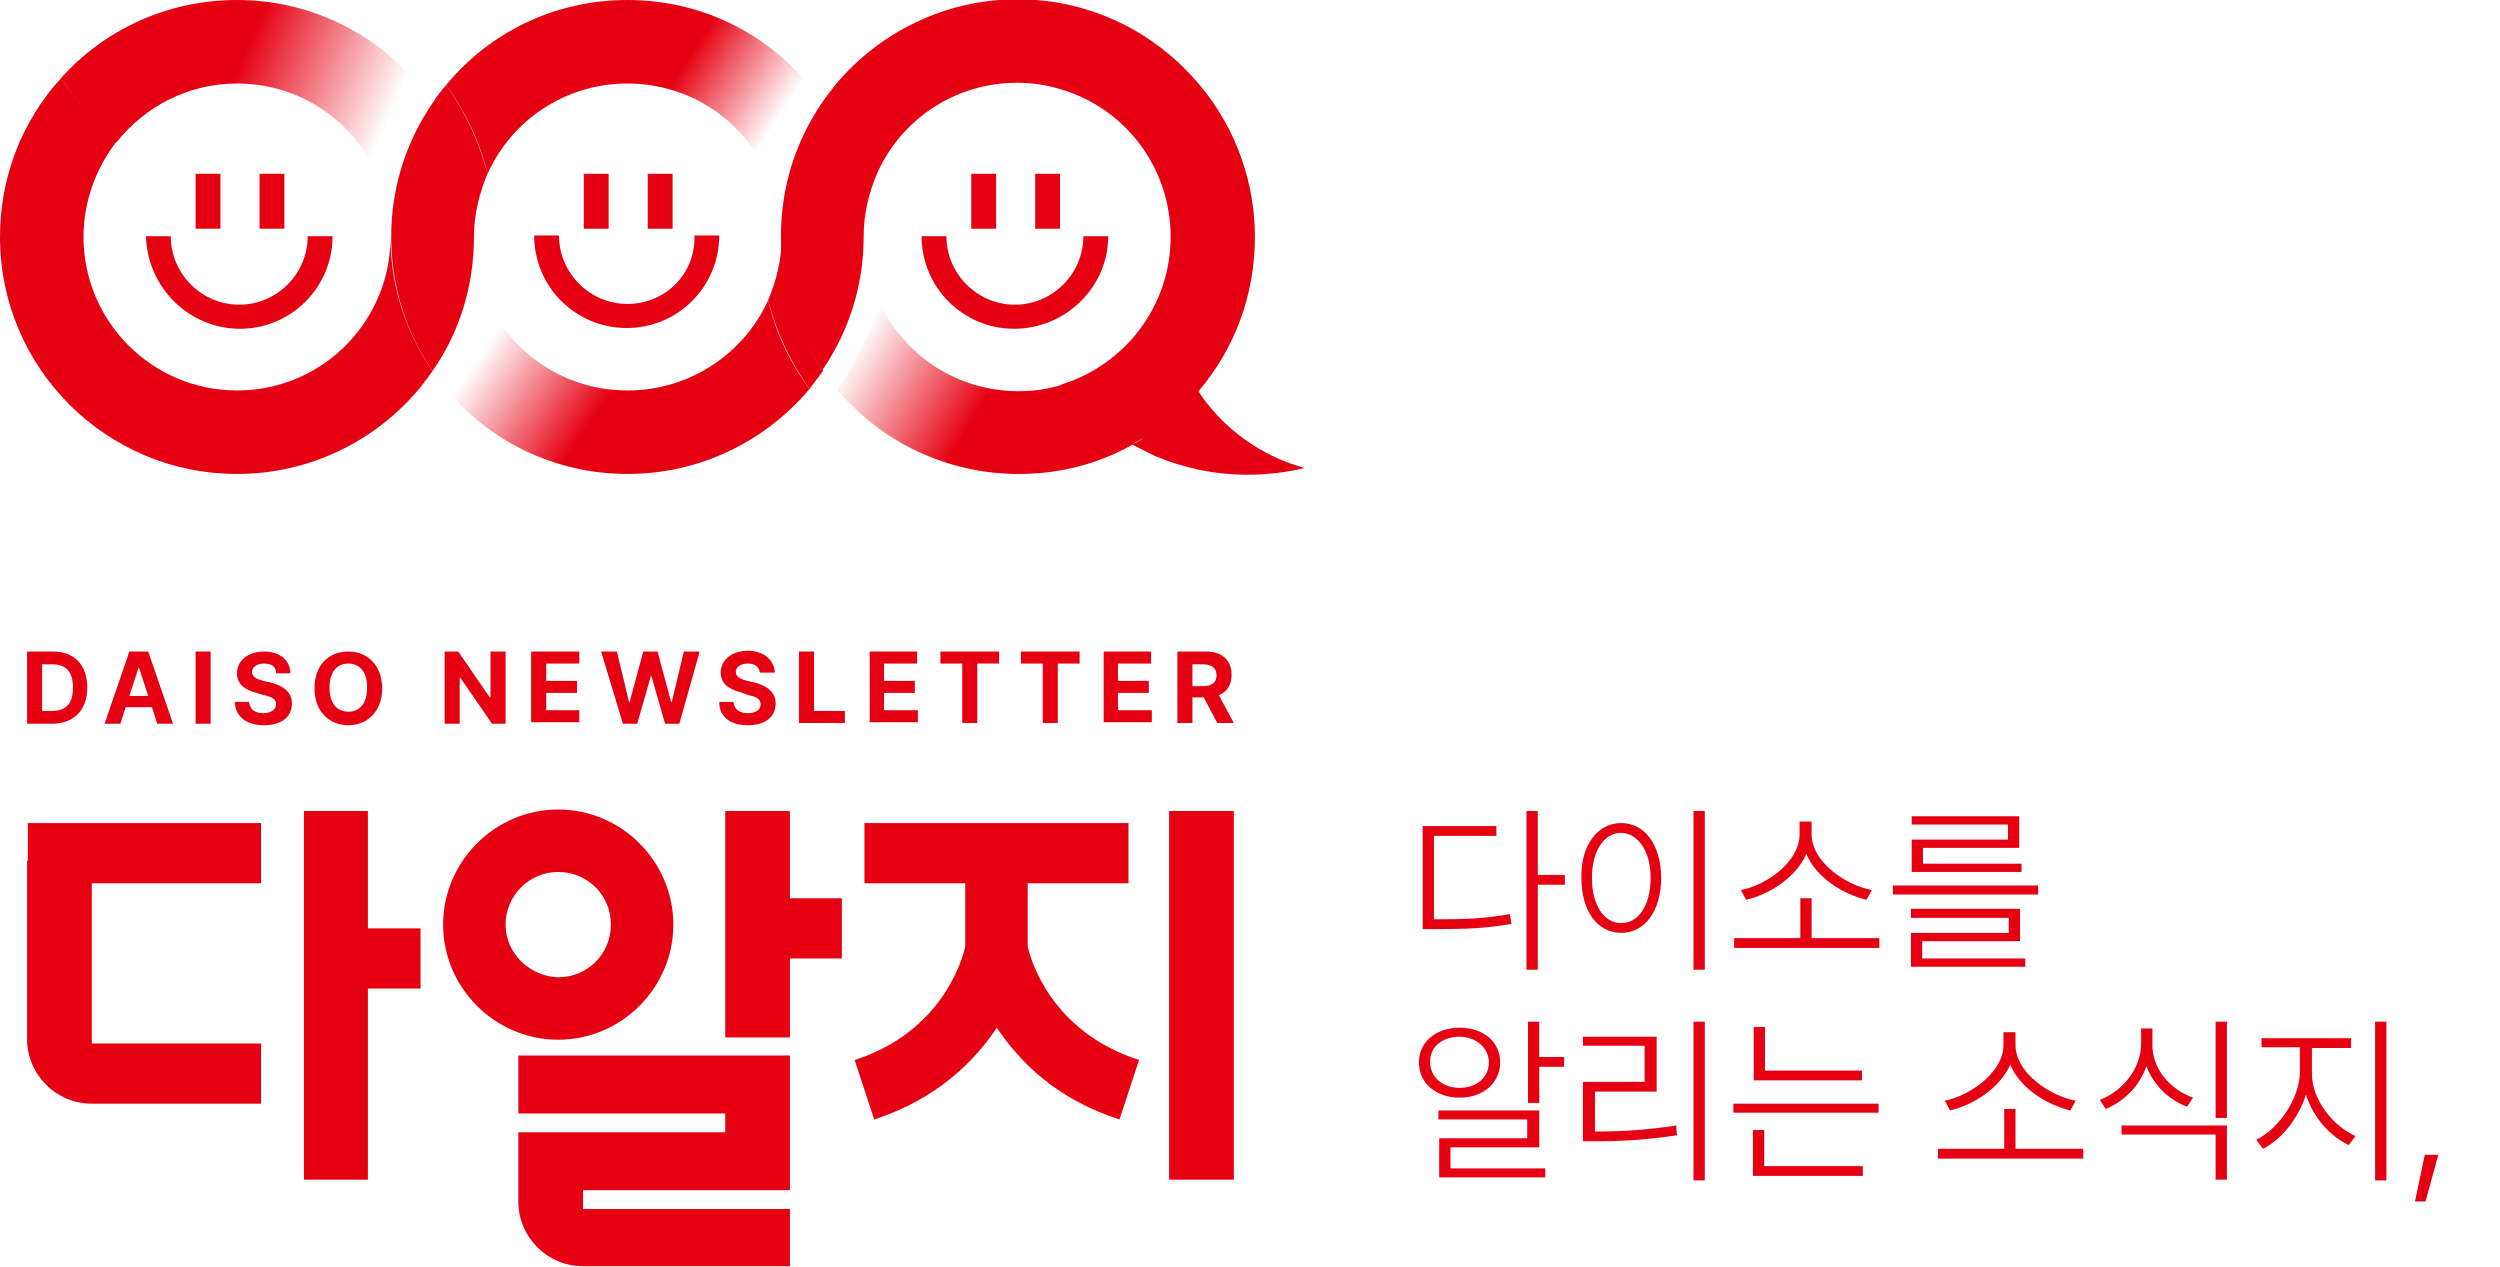
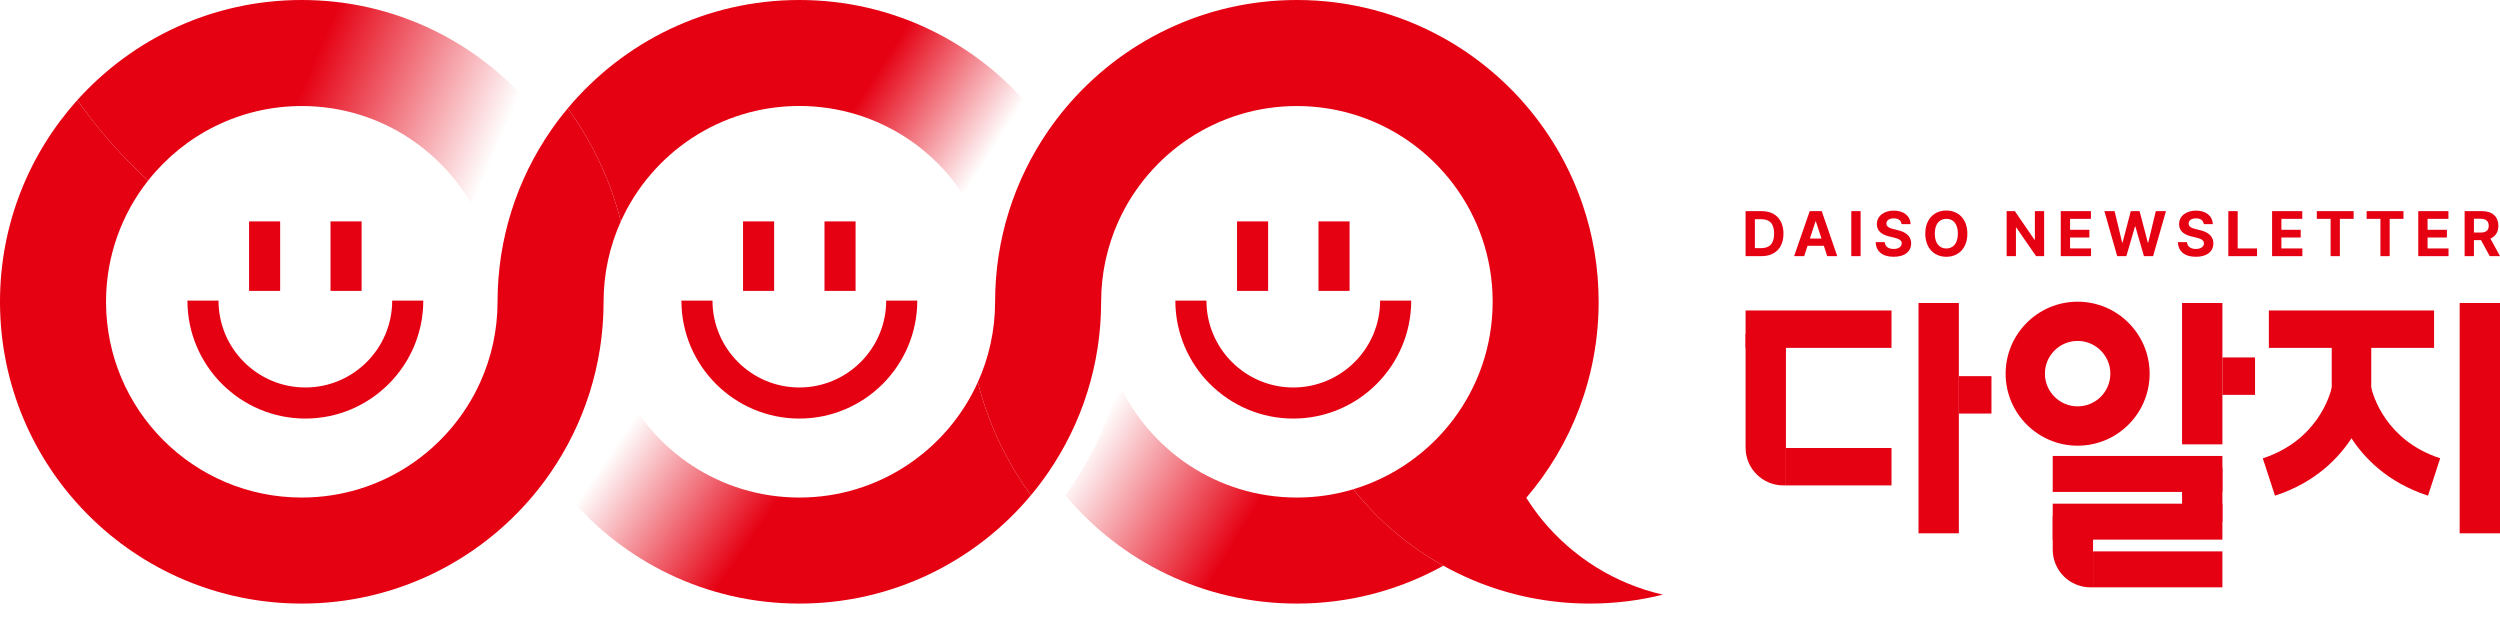
- <svg xmlns="http://www.w3.org/2000/svg" version="1.1" id="레이어_1" x="0px" y="0px" viewBox="0 0 332.3 168.3" style="enable-background:new 0 0 332.3 168.3;" xml:space="preserve">
+ <svg xmlns="http://www.w3.org/2000/svg" version="1.1" id="레이어_1" x="0px" y="0px" viewBox="0 0 518.74 128.86" style="enable-background:new 0 0 518.74 128.86;" xml:space="preserve">
  <style type="text/css">
- 	.st0{fill:url(#SVGID_1_);}
- 	.st1{fill:url(#SVGID_2_);}
- 	.st2{fill:url(#SVGID_3_);}
- 	.st3{fill:url(#SVGID_4_);}
- 	.st4{fill:#E50012;}
- 	.st5{enable-background:new    ;}
+ 	.st0{fill:#E50012;}
+ 	.st1{fill:url(#SVGID_1_);}
+ 	.st2{fill:url(#SVGID_00000126292480134890326950000011335011370255714448_);}
+ 	.st3{fill:url(#SVGID_00000005949530611093070420000003164715283743418289_);}
+ 	.st4{fill:url(#SVGID_00000163072488228006370770000009684359676188304047_);}
</style>
  <g>
+     <path class="st0" d="M362.2,53.15v-9.34h3.33c2.81,0,4.53,1.75,4.53,4.66c0.01,2.92-1.72,4.68-4.57,4.68H362.2z M365.41,51.49   c1.78,0,2.71-0.92,2.71-3.02c0-2.08-0.93-2.99-2.7-2.99h-1.29v6.01H365.41z" />
+     <path class="st0" d="M372.27,53.15l3.24-9.34h2.49l3.22,9.34h-2.08l-0.7-2.15h-3.38l-0.7,2.15H372.27z M377.95,49.49l-1.17-3.57   h-0.06l-1.17,3.57H377.95z" />
+     <path class="st0" d="M386.07,53.15h-1.93v-9.34h1.93V53.15z" />
+     <path class="st0" d="M392.95,45.31c-0.98,0-1.53,0.45-1.53,1.07c-0.01,0.68,0.69,0.98,1.5,1.16l0.84,0.21   c1.6,0.37,2.79,1.18,2.8,2.73c-0.01,1.71-1.33,2.8-3.61,2.8c-2.26,0.01-3.69-1.04-3.75-3.04h1.88c0.06,0.94,0.81,1.42,1.84,1.42   c1.02,0,1.68-0.48,1.68-1.17c0-0.64-0.58-0.94-1.6-1.19l-1.02-0.24c-1.57-0.39-2.54-1.17-2.54-2.54c-0.01-1.7,1.49-2.82,3.53-2.82   c2.07,0,3.43,1.15,3.46,2.8h-1.86C394.49,45.74,393.9,45.31,392.95,45.31z" />
+     <path class="st0" d="M403.86,53.28c-2.49,0-4.37-1.76-4.37-4.8c0-3.05,1.88-4.8,4.37-4.8c2.47,0,4.36,1.75,4.36,4.8   C408.22,51.53,406.33,53.28,403.86,53.28z M403.86,51.56c1.44-0.01,2.39-1.09,2.39-3.08c0.01-2-0.95-3.08-2.39-3.08   c-1.45,0.01-2.4,1.08-2.4,3.08C401.46,50.47,402.41,51.56,403.86,51.56z" />
+     <path class="st0" d="M424.16,53.15h-1.68l-4.1-5.93h-0.08v5.93h-1.93v-9.34h1.7l4.07,5.93h0.09v-5.93h1.92V53.15z" />
+     <path class="st0" d="M427.59,43.81h6.27v1.6h-4.33v2.27h4.01v1.6h-4.01v2.27h4.35v1.6h-6.28V43.81z" />
+     <path class="st0" d="M436.65,43.81h2.12l1.57,6.53h0.08l1.71-6.53h1.82l1.72,6.54h0.08l1.57-6.54h2.11l-2.67,9.34h-1.9l-1.78-6.16   H443l-1.79,6.16h-1.9L436.65,43.81z" />
+     <path class="st0" d="M455.66,45.31c-0.98,0-1.53,0.45-1.53,1.07c-0.01,0.68,0.69,0.98,1.5,1.16l0.84,0.21   c1.6,0.37,2.79,1.18,2.8,2.73c-0.01,1.71-1.33,2.8-3.61,2.8c-2.26,0.01-3.69-1.04-3.75-3.04h1.88c0.06,0.94,0.81,1.42,1.84,1.42   c1.02,0,1.68-0.48,1.68-1.17c0-0.64-0.58-0.94-1.6-1.19l-1.02-0.24c-1.57-0.39-2.54-1.17-2.54-2.54c-0.01-1.7,1.49-2.82,3.53-2.82   c2.07,0,3.43,1.15,3.46,2.8h-1.86C457.19,45.74,456.6,45.31,455.66,45.31z" />
+     <path class="st0" d="M462.38,43.81h1.93v7.74h4.02v1.6h-5.96V43.81z" />
+     <path class="st0" d="M471.44,43.81h6.27v1.6h-4.33v2.27h4.01v1.6h-4.01v2.27h4.35v1.6h-6.28V43.81z" />
+     <path class="st0" d="M480.72,43.81h7.65v1.6h-2.86v7.74h-1.92v-7.74h-2.86V43.81z" />
+     <path class="st0" d="M491.06,43.81h7.65v1.6h-2.86v7.74h-1.92v-7.74h-2.86V43.81z" />
+     <path class="st0" d="M501.77,43.81h6.27v1.6h-4.33v2.27h4.01v1.6h-4.01v2.27h4.35v1.6h-6.28V43.81z" />
+     <path class="st0" d="M511.4,43.81h3.66c2.12,0,3.34,1.19,3.34,3.04c0,1.28-0.59,2.2-1.65,2.66l1.99,3.63h-2.14l-1.79-3.31h-1.48   v3.31h-1.93V43.81z M514.7,48.26c1.15,0,1.71-0.47,1.7-1.41c0.01-0.94-0.55-1.45-1.7-1.46h-1.37v2.86H514.7z" />
+   </g>
+   <g>
+     <rect x="362.2" y="64.42" class="st0" width="30.28" height="7.76" />
+     <rect x="470.78" y="64.42" class="st0" width="34.28" height="7.76" />
+     <rect x="425.93" y="94.61" class="st0" width="35.21" height="7.46" />
+     <rect x="425.93" y="104.51" class="st0" width="35.21" height="7.46" />
+     <rect x="434.3" y="114.41" class="st0" width="26.84" height="7.46" />
+     <rect x="406.45" y="78.05" class="st0" width="6.77" height="7.76" />
+     <rect x="461.14" y="74.17" class="st0" width="6.77" height="7.76" />
+     <rect x="370.57" y="92.96" class="st0" width="21.91" height="7.76" />
+     <path class="st0" d="M362.2,92.89V69.28h8.37v31.44h-0.53C365.71,100.72,362.2,97.21,362.2,92.89z" />
+     <rect x="378.37" y="82.58" transform="matrix(-1.075781e-09 1 -1 -1.075781e-09 489.0323 -315.5015)" class="st0" width="47.79" height="8.37" />
+     <rect x="490.66" y="82.58" transform="matrix(-1.076009e-09 1 -1 -1.076009e-09 601.3189 -427.7881)" class="st0" width="47.79" height="8.37" />
+     <rect x="442.29" y="73.35" transform="matrix(-1.752890e-09 1 -1 -1.752890e-09 534.4903 -379.4187)" class="st0" width="29.33" height="8.37" />
+     <rect x="451.36" y="98.44" transform="matrix(-4.593151e-09 1 -1 -4.593151e-09 559.5806 -354.3284)" class="st0" width="11.19" height="8.37" />
+     <path class="st0" d="M425.93,114.04v-7.05h8.37v14.88h-0.53C429.44,121.87,425.93,118.37,425.93,114.04z" />
+     <path class="st0" d="M431.1,92.48c-8.24,0-14.94-6.7-14.94-14.94s6.7-14.94,14.94-14.94s14.94,6.7,14.94,14.94   S439.34,92.48,431.1,92.48z M431.1,70.74c-3.75,0-6.79,3.05-6.79,6.79s3.05,6.79,6.79,6.79c3.75,0,6.79-3.05,6.79-6.79   S434.84,70.74,431.1,70.74z" />
+     <path class="st0" d="M503.8,102.85c-17-5.55-19.78-20.75-19.89-21.39l-0.06-0.34V71.02H492v9.33c0.4,1.75,3.06,11.07,14.33,14.74   L503.8,102.85z" />
+     <path class="st0" d="M472.05,102.85l-2.53-7.75c11.23-3.67,13.91-12.94,14.33-14.75v-9.33H492v10.09l-0.06,0.34   C491.83,82.1,489.05,97.3,472.05,102.85z" />
+   </g>
+   <g>
    <g>
-       <linearGradient id="SVGID_1_" gradientUnits="userSpaceOnUse" x1="25.799" y1="160.952" x2="59.383" y2="146.711" gradientTransform="matrix(1 0 0 -1 0 170)">
+       <linearGradient id="SVGID_1_" gradientUnits="userSpaceOnUse" x1="51.284" y1="17.982" x2="118.04" y2="46.289">
        <stop offset="0.145" style="stop-color:#E50012" />
        <stop offset="0.727" style="stop-color:#E50012;stop-opacity:0" />
      </linearGradient>
-       <path class="st0" d="M15.5,18.9c3.7-4.7,9.5-7.8,16-7.8c8.3,0,15.4,4.9,18.6,12c1.1-4.3,3-8.3,5.5-11.8C49.9,4.4,41.2,0,31.5,0    C22.2,0,13.8,4,8.1,10.4C10.2,13.5,12.7,16.3,15.5,18.9z" />
-       <linearGradient id="SVGID_2_" gradientUnits="userSpaceOnUse" x1="83.766" y1="121.373" x2="69.525" y2="131.151" gradientTransform="matrix(1 0 0 -1 0 170)">
+       <path class="st1" d="M30.73,37.47c7.44-9.42,18.95-15.47,31.89-15.47c16.49,0,30.67,9.83,37.04,23.94    c2.16-8.58,5.95-16.51,11.02-23.46C99.19,8.74,81.92,0,62.62,0C44.12,0,27.51,8.02,16.04,20.77    C20.33,26.87,25.28,32.45,30.73,37.47z" />
+       <linearGradient id="SVGID_00000117637015170414165500000001615790530700747702_" gradientUnits="userSpaceOnUse" x1="166.5" y1="96.664" x2="138.193" y2="77.229">
        <stop offset="0" style="stop-color:#E50012" />
        <stop offset="1" style="stop-color:#E50012;stop-opacity:0" />
      </linearGradient>
-       <path class="st1" d="M83.4,51.9c-8.3,0-15.4-4.9-18.6-12c-1.1,4.3-3,8.3-5.5,11.8C65,58.6,73.7,63,83.4,63s18.4-4.4,24.2-11.3    c-2.6-3.5-4.5-7.5-5.5-11.8C98.9,47,91.7,51.9,83.4,51.9z" />
-       <linearGradient id="SVGID_3_" gradientUnits="userSpaceOnUse" x1="75.776" y1="160.364" x2="107.447" y2="139.959" gradientTransform="matrix(1 0 0 -1 0 170)">
+       <path style="fill:url(#SVGID_00000117637015170414165500000001615790530700747702_);" d="M165.86,103.24    c-16.49,0-30.67-9.83-37.04-23.94c-2.16,8.58-5.95,16.51-11.02,23.46c11.49,13.74,28.75,22.48,48.06,22.48s36.57-8.74,48.06-22.48    c-5.07-6.95-8.86-14.88-11.02-23.46C196.53,93.41,182.34,103.24,165.86,103.24z" />
+       <linearGradient id="SVGID_00000121974657622918627260000005527696156927516073_" gradientUnits="userSpaceOnUse" x1="150.627" y1="19.149" x2="213.581" y2="59.71">
        <stop offset="0.32" style="stop-color:#E50012" />
        <stop offset="0.708" style="stop-color:#E50012;stop-opacity:0" />
      </linearGradient>
-       <path class="st2" d="M83.4,11.1c8.3,0,15.4,4.9,18.6,12c1.1-4.3,3-8.3,5.5-11.8C101.8,4.4,93.2,0,83.4,0S65,4.4,59.3,11.3    c2.5,3.5,4.5,7.5,5.5,11.8C68,16,75.1,11.1,83.4,11.1z" />
-       <linearGradient id="SVGID_4_" gradientUnits="userSpaceOnUse" x1="130.129" y1="115.261" x2="114.187" y2="124.826" gradientTransform="matrix(1 0 0 -1 0 170)">
+       <path style="fill:url(#SVGID_00000121974657622918627260000005527696156927516073_);" d="M165.86,21.99    c16.49,0,30.67,9.83,37.04,23.94c2.16-8.58,5.95-16.51,11.02-23.46C202.43,8.74,185.16,0,165.86,0    c-19.31,0-36.57,8.74-48.06,22.48c5.07,6.95,8.86,14.88,11.02,23.46C135.18,31.82,149.37,21.99,165.86,21.99z" />
+       <linearGradient id="SVGID_00000125566063582520200560000010556584955474868919_" gradientUnits="userSpaceOnUse" x1="258.662" y1="108.808" x2="226.974" y2="89.795">
        <stop offset="0" style="stop-color:#E50012" />
        <stop offset="1" style="stop-color:#E50012;stop-opacity:0" />
      </linearGradient>
-       <path class="st3" d="M141.3,51.1c-1.9,0.6-3.8,0.9-5.9,0.9c-8.3,0-15.4-4.9-18.6-12c-1.1,4.3-3,8.3-5.5,11.8    C117,58.6,125.7,63,135.4,63c5.6,0,10.8-1.4,15.3-4C147,57,143.8,54.3,141.3,51.1z" />
+       <path style="fill:url(#SVGID_00000125566063582520200560000010556584955474868919_);" d="M280.81,101.52    c-3.71,1.12-7.64,1.72-11.71,1.72c-16.49,0-30.67-9.83-37.04-23.94c-2.16,8.58-5.95,16.51-11.02,23.46    c11.49,13.74,28.75,22.48,48.06,22.48c11.03,0,21.39-2.86,30.39-7.86C292.26,113.35,285.92,107.95,280.81,101.52z" />
+       <g>
+         <path class="st0" d="M114.24,27.17c-6.93,10.08-11,22.29-11,35.45c0,5.95-1.29,11.59-3.58,16.68     c-6.37,14.11-20.55,23.94-37.04,23.94c-22.44,0-40.62-18.19-40.62-40.62c0-9.5,3.27-18.23,8.73-25.15     c-5.45-5.02-10.39-10.6-14.69-16.69C6.07,31.86,0,46.53,0,62.62c0,34.58,28.03,62.62,62.62,62.62c19.31,0,36.57-8.74,48.06-22.48     v0c1.26-1.51,2.45-3.07,3.56-4.69c6.93-10.08,11-22.29,11-35.45c0-5.95,1.29-11.59,3.58-16.68c-2.16-8.58-5.95-16.51-11.02-23.46     C116.54,23.98,115.35,25.55,114.24,27.17z" />
+         <path class="st0" d="M320.07,107.97c-1.22-1.48-2.34-3.05-3.37-4.68c9.36-10.94,15.01-25.14,15.01-40.67     c0-7.07-1.17-13.88-3.34-20.22c-5.04-14.77-15.44-27.06-28.89-34.54C290.49,2.86,280.12,0,269.1,0     c-19.31,0-36.57,8.74-48.06,22.48c-1.26,1.51-2.45,3.07-3.56,4.69c-6.93,10.08-11,22.29-11,35.45c0,5.95-1.29,11.59-3.58,16.68     c2.16,8.58,5.95,16.51,11.02,23.46c1.26-1.51,2.45-3.07,3.56-4.69c6.93-10.08,11-22.29,11-35.45c0-5.95,1.29-11.59,3.58-16.68     c6.37-14.11,20.55-23.94,37.04-23.94c4.07,0,8,0.61,11.71,1.72c16.72,5.03,28.91,20.54,28.91,38.9     c0,18.36-12.19,33.87-28.91,38.9c5.11,6.43,11.45,11.84,18.68,15.86c1.95,1.09,3.97,2.07,6.04,2.95     c7.48,3.16,15.71,4.91,24.35,4.91c5.23,0,10.31-0.65,15.17-1.85C335.08,121.12,326.36,115.59,320.07,107.97z" />
+       </g>
    </g>
-     <g>
-       <path class="st4" d="M3.6,96.2v-9.6H7c2.9,0,4.6,1.8,4.6,4.8c0,3-1.8,4.8-4.7,4.8H3.6z M6.9,94.5c1.8,0,2.8-0.9,2.8-3.1    c0-2.1-0.9-3.1-2.8-3.1H5.6v6.2H6.9z" />
-       <path class="st4" d="M13.9,96.2l3.3-9.6h2.5l3.3,9.6h-2.1L20.2,94h-3.5L16,96.2H13.9z M19.7,92.5l-1.2-3.7h-0.1l-1.2,3.7H19.7z" />
-       <path class="st4" d="M28,96.2h-2v-9.6h2V96.2z" />
-       <path class="st4" d="M35.1,88.2c-1,0-1.6,0.5-1.6,1.1c0,0.7,0.7,1,1.5,1.2l0.9,0.2c1.6,0.4,2.9,1.2,2.9,2.8c0,1.8-1.4,2.9-3.7,2.9    c-2.3,0-3.8-1.1-3.9-3.1h1.9c0.1,1,0.8,1.5,1.9,1.5c1,0,1.7-0.5,1.7-1.2c0-0.7-0.6-1-1.6-1.2l-1-0.3c-1.6-0.4-2.6-1.2-2.6-2.6    c0-1.7,1.5-2.9,3.6-2.9c2.1,0,3.5,1.2,3.5,2.9h-1.9C36.7,88.6,36.1,88.2,35.1,88.2z" />
-       <path class="st4" d="M46.3,96.4c-2.5,0-4.5-1.8-4.5-4.9c0-3.1,1.9-4.9,4.5-4.9c2.5,0,4.5,1.8,4.5,4.9    C50.8,94.6,48.8,96.4,46.3,96.4z M46.3,94.6c1.5,0,2.5-1.1,2.5-3.2c0-2.1-1-3.2-2.5-3.2c-1.5,0-2.5,1.1-2.5,3.2    C43.8,93.5,44.8,94.6,46.3,94.6z" />
-       <path class="st4" d="M67.1,96.2h-1.7l-4.2-6.1h-0.1v6.1h-2v-9.6h1.8l4.2,6.1h0.1v-6.1h2V96.2z" />
-       <path class="st4" d="M70.6,86.6H77v1.6h-4.4v2.3h4.1v1.6h-4.1v2.3H77v1.6h-6.4V86.6z" />
-       <path class="st4" d="M79.9,86.6H82l1.6,6.7h0.1l1.8-6.7h1.9l1.8,6.7h0.1l1.6-6.7H93l-2.7,9.6h-1.9l-1.8-6.3h-0.1l-1.8,6.3h-1.9    L79.9,86.6z" />
-       <path class="st4" d="M99.4,88.2c-1,0-1.6,0.5-1.6,1.1c0,0.7,0.7,1,1.5,1.2l0.9,0.2c1.6,0.4,2.9,1.2,2.9,2.8c0,1.8-1.4,2.9-3.7,2.9    c-2.3,0-3.8-1.1-3.8-3.1h1.9c0.1,1,0.8,1.5,1.9,1.5c1.1,0,1.7-0.5,1.7-1.2c0-0.7-0.6-1-1.6-1.2L98.4,92c-1.6-0.4-2.6-1.2-2.6-2.6    c0-1.7,1.5-2.9,3.6-2.9c2.1,0,3.5,1.2,3.6,2.9H101C100.9,88.6,100.3,88.2,99.4,88.2z" />
-       <path class="st4" d="M106.2,86.6h2v7.9h4.1v1.6h-6.1L106.2,86.6L106.2,86.6z" />
-       <path class="st4" d="M115.5,86.6h6.4v1.6h-4.4v2.3h4.1v1.6h-4.1v2.3h4.5v1.6h-6.4V86.6z" />
-       <path class="st4" d="M125,86.6h7.8v1.6h-2.9v7.9h-2v-7.9H125C125,88.3,125,86.6,125,86.6z" />
-       <path class="st4" d="M135.6,86.6h7.9v1.6h-2.9v7.9h-2v-7.9h-2.9V86.6z" />
-       <path class="st4" d="M146.6,86.6h6.4v1.6h-4.4v2.3h4.1v1.6h-4.1v2.3h4.5v1.6h-6.4V86.6z" />
-       <path class="st4" d="M156.5,86.6h3.8c2.2,0,3.4,1.2,3.4,3.1c0,1.3-0.6,2.3-1.7,2.7l2,3.7h-2.2l-1.8-3.4h-1.5v3.4h-2L156.5,86.6    L156.5,86.6z M159.9,91.2c1.2,0,1.8-0.5,1.8-1.4c0-1-0.6-1.5-1.8-1.5h-1.4v2.9H159.9z" />
-     </g>
-     <g>
-       <path class="st4" d="M3.6,114.4v3v20.7c0,4.7,3.8,8.6,8.6,8.6h22.5v-8H12.2v-21.3h22.5v-8h-31V114.4z" />
-       <path class="st4" d="M68.9,148h27.5v2.5H68.9v2.5v5.1v1.6c0,4.7,3.8,8.6,8.6,8.6H105v-7.6H77.5v-2.5H105v-3.9v-3.8V148v-5.2v-2.5    H68.9V148z" />
-       <polygon class="st4" points="48.9,107.8 40.4,107.8 40.4,156.8 48.9,156.8 48.9,131.4 55.9,131.4 55.9,123.4 48.9,123.4   " />
-       <rect x="155.4" y="107.8" class="st4" width="8.6" height="49" />
-       <polygon class="st4" points="105,107.8 96.4,107.8 96.4,137.9 105,137.9 105,127.4 111.9,127.4 111.9,119.4 105,119.4   " />
-       <path class="st4" d="M89.5,122.9c0-8.4-6.9-15.3-15.3-15.3c-8.4,0-15.3,6.9-15.3,15.3s6.9,15.3,15.3,15.3    C82.6,138.2,89.5,131.3,89.5,122.9z M67.2,122.9c0-3.8,3.1-7,7-7s7,3.1,7,7s-3.1,7-7,7C70.4,129.8,67.2,126.7,67.2,122.9z" />
-       <path class="st4" d="M136.6,125.8v-8.4H150v-8h-35.1v8h13.4v8.4c-0.4,1.9-3.2,11.4-14.7,15.1l2.6,7.9c8.3-2.7,13.3-7.7,16.3-12.2    c3,4.5,7.9,9.5,16.3,12.2l2.6-7.9C139.7,137.1,137,127.6,136.6,125.8z" />
-     </g>
-     <g>
-       <path class="st4" d="M51.9,31.5c0,3-0.6,5.8-1.8,8.4c0,0,0,0,0,0c-3.2,7.1-10.3,12-18.6,12c-11.3,0-20.4-9.2-20.4-20.4    c0-4.8,1.7-9.2,4.4-12.7c-2.7-2.5-5.2-5.3-7.4-8.4C3,16,0,23.4,0,31.5C0,48.9,14.1,63,31.5,63c9.7,0,18.4-4.4,24.2-11.3    c0,0,0,0,0,0c0.6-0.8,1.2-1.5,1.8-2.4C54,44.3,51.9,38.1,51.9,31.5z" />
-       <path class="st4" d="M57.5,13.7c3,4.4,5,9.7,5.4,15.4C62.5,23.4,60.5,18.1,57.5,13.7c-3.5,5.1-5.5,11.2-5.5,17.8s2,12.8,5.5,17.8    C61,44.3,63,38.1,63,31.5c0-3,0.7-5.8,1.8-8.4c-1.1-4.3-3-8.3-5.5-11.8C58.6,12.1,58,12.9,57.5,13.7z" />
-       <path class="st4" d="M102.1,39.9c1.1,4.3,3,8.3,5.5,11.8c0.6-0.8,1.2-1.6,1.8-2.4c-3.5-5.1-5.5-11.2-5.5-17.8    C103.9,34.5,103.2,37.3,102.1,39.9z" />
-       <path class="st4" d="M161,54.3c-1.2,1.4-2.5,2.6-4,3.8C158.5,56.9,159.8,55.7,161,54.3c-0.6-0.7-1.2-1.5-1.7-2.3c0,0,0,0,0,0    c0,0,0,0,0,0c4.7-5.5,7.5-12.6,7.5-20.5c0-3.6-0.6-7-1.7-10.2c-2.5-7.4-7.8-13.6-14.5-17.4c0,0,0,0,0,0c-4.5-2.5-9.7-4-15.3-4    c-9.7,0-18.4,4.4-24.2,11.3c-0.6,0.8-1.2,1.5-1.8,2.4l0,0c-3.5,5.1-5.5,11.2-5.5,17.8s2,12.8,5.5,17.8c3.5-5.1,5.5-11.2,5.5-17.8    c0-3,0.7-5.8,1.8-8.4c-0.7-2.8-1.7-5.4-3.1-7.9c1.3,2.5,2.4,5.1,3.1,7.9c3.2-7.1,10.3-12,18.6-12c2,0,4,0.3,5.9,0.9c0,0,0,0,0,0    c8.4,2.5,14.5,10.3,14.5,19.6c0,9.2-6.1,17-14.5,19.6c2.6,3.2,5.8,6,9.4,8c0.5-0.3,0.9-0.6,1.4-0.8c-0.5,0.3-0.9,0.6-1.4,0.8    c1,0.5,2,1,3,1.5c3.8,1.6,7.9,2.5,12.3,2.5c2.6,0,5.2-0.3,7.6-0.9C168.6,60.9,164.2,58.1,161,54.3z" />
-       <path class="st4" d="M31.9,43.7c6.8,0,12.3-5.5,12.3-12.3h-3.3c0,5-4.1,9.1-9.1,9.1s-9.1-4.1-9.1-9.1h-3.3    C19.6,38.2,25.1,43.7,31.9,43.7z" />
-       <rect x="26" y="23.1" class="st4" width="3.3" height="7.3" />
-       <rect x="34.5" y="23.1" class="st4" width="3.3" height="7.3" />
-       <path class="st4" d="M83.4,40.4c-5,0-9.1-4.1-9.1-9.1h-3.3c0,6.8,5.5,12.3,12.3,12.3s12.3-5.5,12.3-12.3h-3.3    C92.5,36.4,88.4,40.4,83.4,40.4z" />
-       <rect x="77.6" y="23.1" class="st4" width="3.3" height="7.3" />
-       <rect x="86.1" y="23.1" class="st4" width="3.3" height="7.3" />
-       <path class="st4" d="M147.3,31.4h-3.3c0,5-4.1,9.1-9.1,9.1s-9.1-4.1-9.1-9.1h-3.3c0,6.8,5.5,12.3,12.3,12.3S147.3,38.2,147.3,31.4    z" />
-       <rect x="129.1" y="23.1" class="st4" width="3.3" height="7.3" />
-       <rect x="137.6" y="23.1" class="st4" width="3.3" height="7.3" />
-     </g>
-   </g>
-   <g class="st5">
-     <path class="st4" d="M189.1,109.8h9.8v1.3h-8.3v11.1h0.1c4,0,6.7-0.1,10-0.7l0.2,1.3c-3.3,0.6-6.1,0.7-10.2,0.7h-1.6V109.8z    M204.4,116.3h3.6v1.3h-3.6v11.3h-1.5v-21.1h1.5V116.3z" />
-     <path class="st4" d="M215.5,109.4c3.1,0,5.3,2.9,5.3,7.3c0,4.4-2.2,7.3-5.3,7.3c-3.1,0-5.3-2.8-5.3-7.3   C210.1,112.3,212.4,109.4,215.5,109.4z M215.5,122.7c2.3,0,3.9-2.4,3.9-6c0-3.5-1.6-5.9-3.9-6c-2.3,0-3.9,2.4-3.9,6   C211.6,120.3,213.2,122.7,215.5,122.7z M226.6,128.9h-1.5v-21.1h1.5V128.9z" />
-     <path class="st4" d="M249.8,126h-19.3v-1.3h8.8v-5.3h1.5v5.3h9V126z M239.2,110.9v-1.7h1.6v1.7c0,3.7,4.6,6.8,8,7.4l-0.7,1.3   c-3-0.7-6.7-2.9-8-6.1c-1.4,3.2-5,5.4-8,6.1l-0.7-1.3C234.7,117.7,239.2,114.6,239.2,110.9z" />
-     <path class="st4" d="M270.9,118.9h-19.3v-1.2h19.3V118.9z M254,120.8h14.5v4.3h-13v2.3h13.7v1.1H254V124H267v-2h-13V120.8z    M254.1,108.5h14.3v4.2h-12.8v2.1h13.1v1.1h-14.6v-4.3h12.8v-2h-12.8V108.5z" />
-   </g>
-   <g class="st5">
-     <path class="st4" d="M194,136.6c3.2,0,5.4,1.9,5.4,4.6c0,2.8-2.3,4.7-5.4,4.7c-3.1,0-5.4-1.9-5.4-4.7   C188.6,138.5,190.9,136.6,194,136.6z M194,144.6c2.3,0,3.9-1.4,3.9-3.4c0-1.9-1.7-3.4-3.9-3.4c-2.3,0-4,1.4-3.9,3.4   C190.1,143.2,191.8,144.6,194,144.6z M191.3,147.6h13.3v4.9h-11.8v2.8h12.6v1.2h-14.1v-5.2h11.7v-2.5h-11.8V147.6z M204.6,140.5   h3.3v1.3h-3.3v4.8h-1.5v-10.8h1.5V140.5z" />
-     <path class="st4" d="M210.5,137.8h9.7v7.3h-8.2v5.3h0.2c3.5,0,6.7-0.2,10.6-0.8l0.1,1.3c-4,0.6-7.2,0.8-10.8,0.8h-1.7v-7.9h8.2   v-4.8h-8.2V137.8z M226.6,156.9h-1.5v-21.1h1.5V156.9z" />
-     <path class="st4" d="M230.4,146.7h19.3v1.2h-19.3V146.7z M233,150.2h1.5v4.8h13.1v1.3H233V150.2z M247.5,143.6h-14.4v-7.1h1.5v5.8   h12.9V143.6z" />
-     <path class="st4" d="M276.9,154h-19.3v-1.3h8.8v-5.3h1.5v5.3h9V154z M266.3,138.9v-1.7h1.6v1.7c0,3.7,4.6,6.8,8,7.4l-0.7,1.3   c-3-0.7-6.7-2.9-8-6.1c-1.4,3.2-5,5.4-8,6.1l-0.7-1.3C261.7,145.7,266.3,142.6,266.3,138.9z" />
-     <path class="st4" d="M291.5,145.9l-0.8,1.2c-2.4-0.9-4.5-2.9-5.4-5.4c-0.9,2.7-3,4.7-5.4,5.7l-0.8-1.2c3.1-1.2,5.5-4.2,5.5-7.5v-2   h1.5v2C286,142,288.4,144.8,291.5,145.9z M282,149.6H296v7.2h-1.5v-6H282V149.6z M294.5,135.8h1.5v12.8h-1.5V135.8z" />
-     <path class="st4" d="M313.1,151l-0.9,1.2c-2.4-1.1-4.7-3.6-5.7-6.7c-1,3.2-3.3,6-5.7,7.2l-0.9-1.2c2.9-1.4,5.8-5.4,5.8-9.1v-3.2   h-5.1V138h11.9v1.3h-5.2v3.2C307.2,146.1,310.1,149.7,313.1,151z M315.7,135.8h1.5v21.1h-1.5V135.8z" />
-     <path class="st4" d="M322.4,159.7H321l1.3-6.2h1.8L322.4,159.7z" />
+     <path class="st0" d="M63.36,86.85c-13.49,0-24.47-10.98-24.47-24.47h6.45c0,9.93,8.08,18.02,18.02,18.02s18.02-8.08,18.02-18.02   h6.45C87.83,75.87,76.85,86.85,63.36,86.85z" />
+     <rect x="51.68" y="45.94" class="st0" width="6.45" height="14.42" />
+     <rect x="68.58" y="45.94" class="st0" width="6.45" height="14.42" />
+     <path class="st0" d="M165.86,86.85c-13.49,0-24.47-10.98-24.47-24.47h6.45c0,9.93,8.08,18.02,18.02,18.02s18.02-8.08,18.02-18.02   h6.45C190.33,75.87,179.35,86.85,165.86,86.85z" />
+     <rect x="154.18" y="45.94" class="st0" width="6.45" height="14.42" />
+     <rect x="171.08" y="45.94" class="st0" width="6.45" height="14.42" />
+     <path class="st0" d="M268.35,86.85c-13.49,0-24.47-10.98-24.47-24.47h6.45c0,9.93,8.08,18.02,18.02,18.02s18.02-8.08,18.02-18.02   h6.45C292.82,75.87,281.85,86.85,268.35,86.85z" />
+     <rect x="256.68" y="45.94" class="st0" width="6.45" height="14.42" />
+     <rect x="273.58" y="45.94" class="st0" width="6.45" height="14.42" />
  </g>
</svg>
